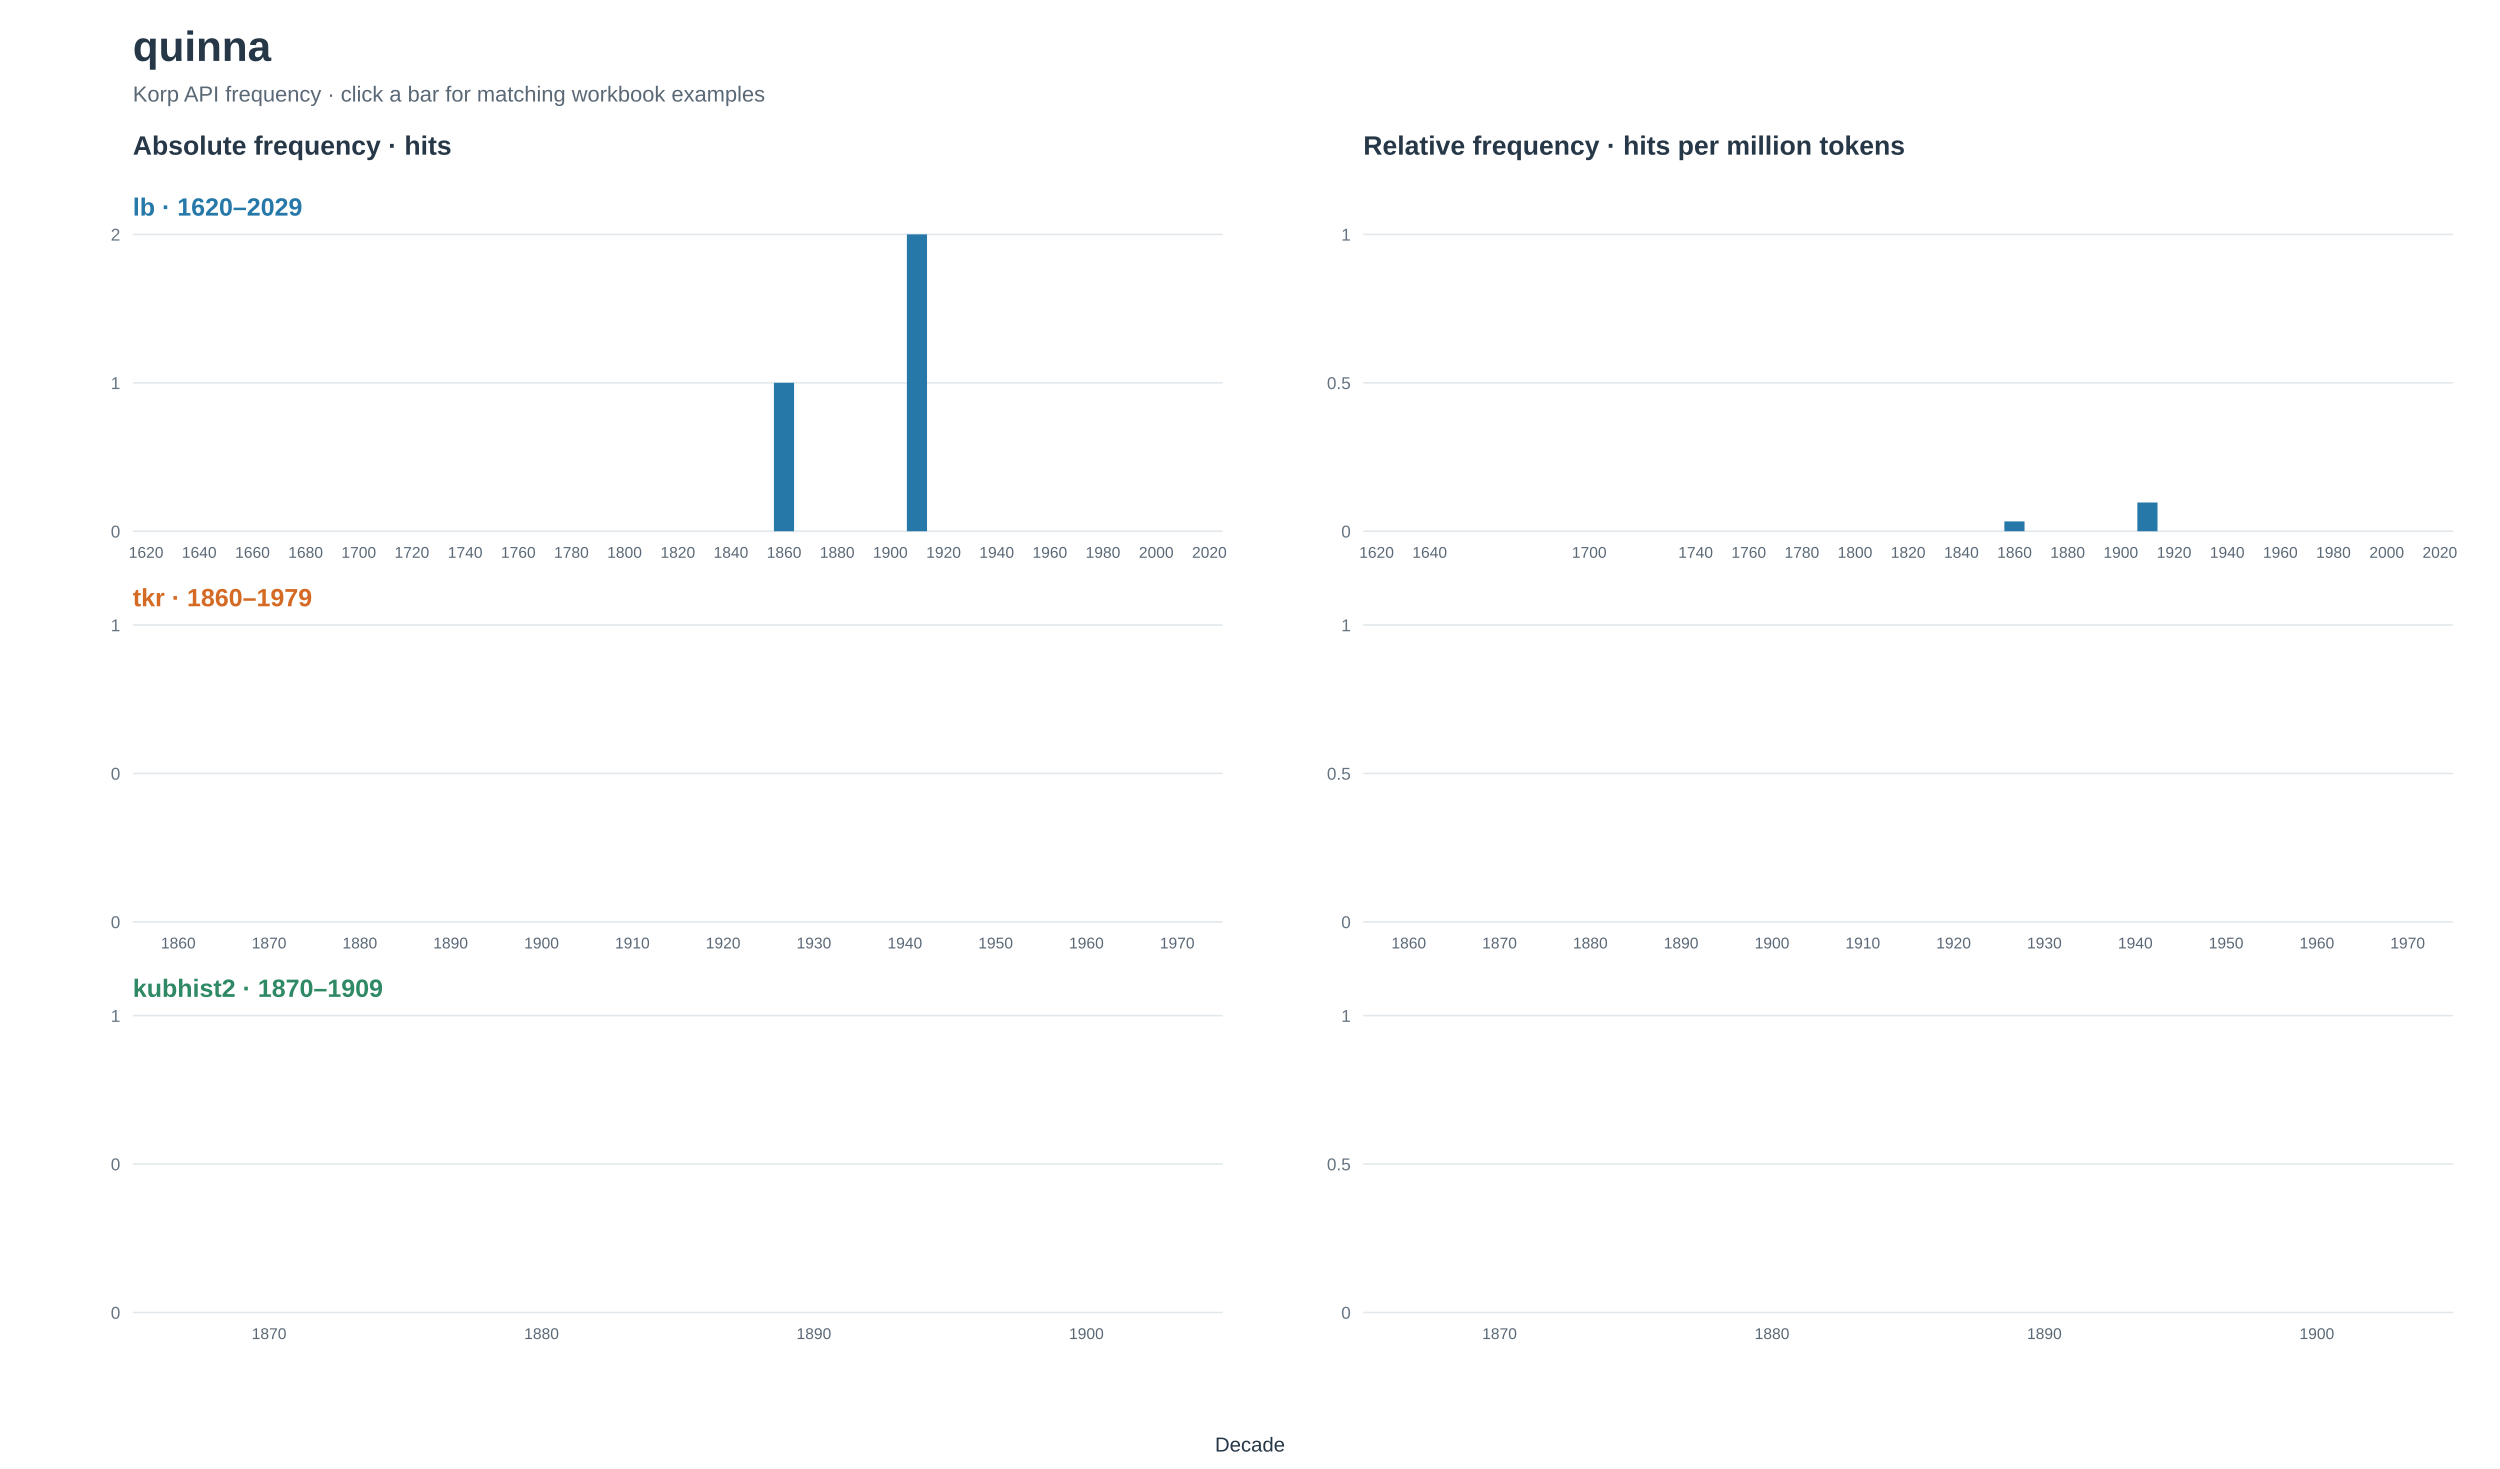
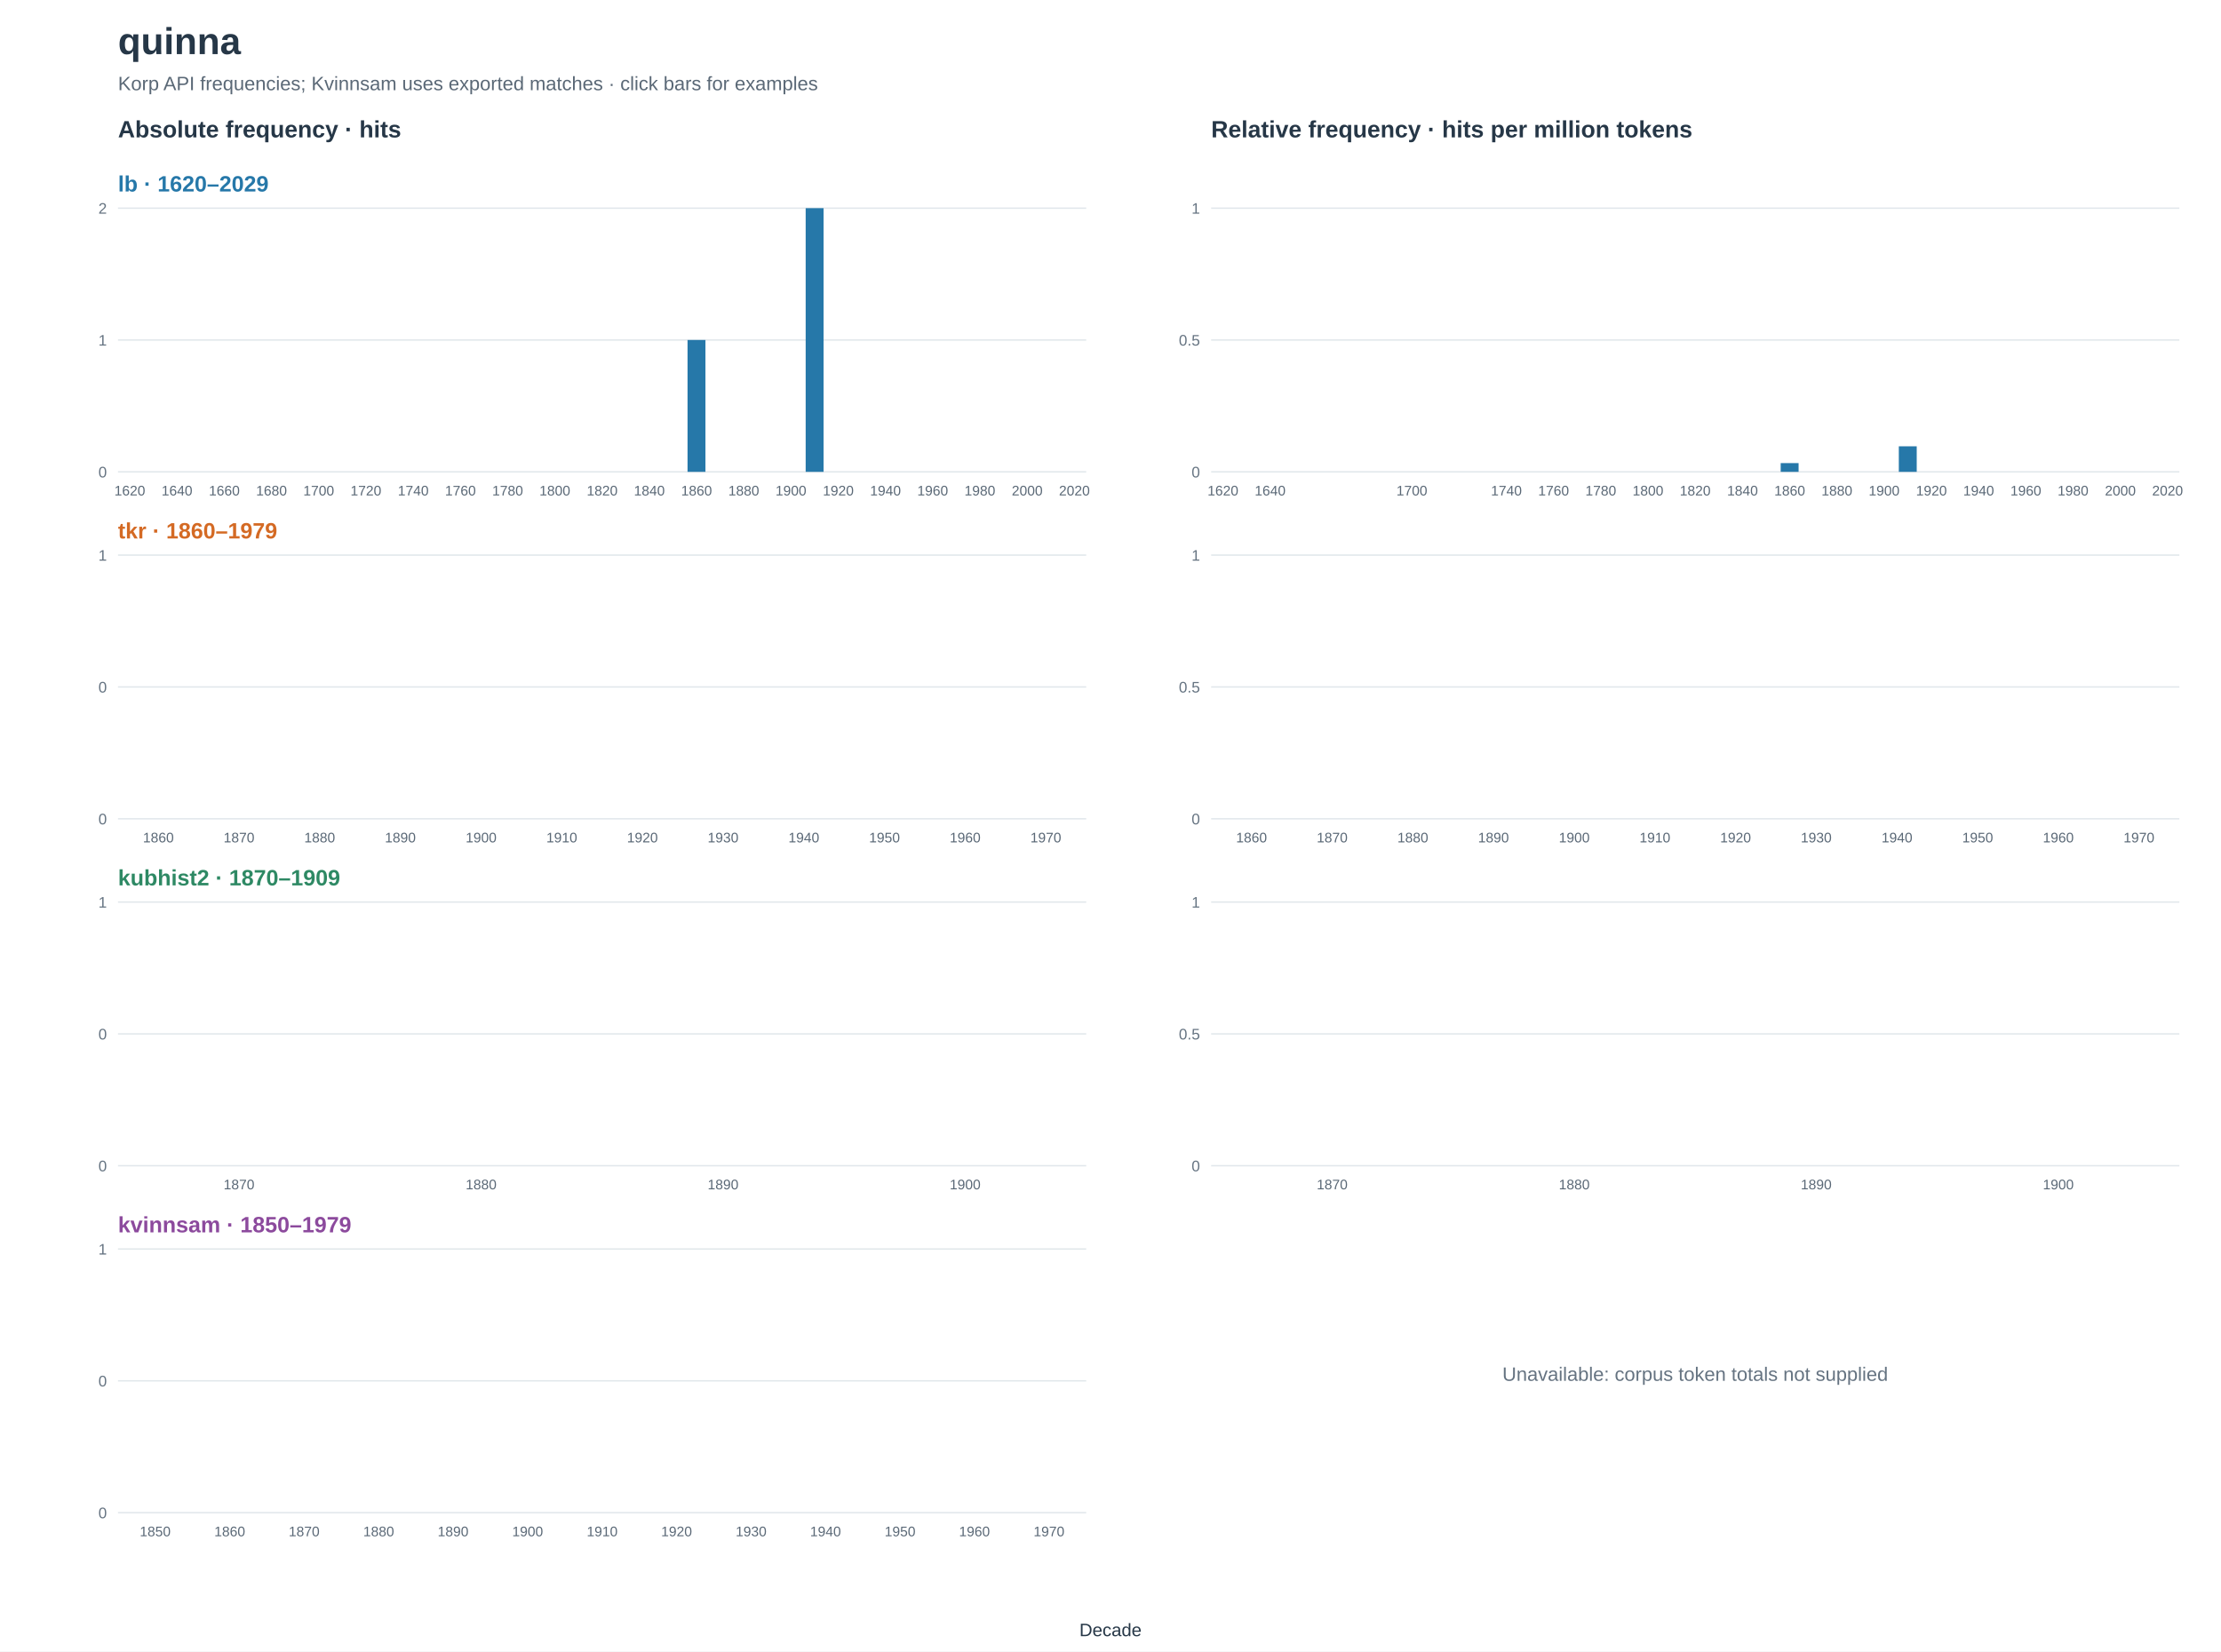
- <svg xmlns="http://www.w3.org/2000/svg" viewBox="0 0 1600 940" role="img" aria-label="quinna frequency by decade and resource">
+ <svg xmlns="http://www.w3.org/2000/svg" viewBox="0 0 1600 1190" role="img" aria-label="quinna frequency by decade and resource">
  <rect width="100%" height="100%" fill="white" />
  <style>text{font-family:Arial,Helvetica,sans-serif}</style>
  <text x="85.0" y="39.0" font-size="27" text-anchor="start" fill="#263747" font-weight="bold">quinna</text>
-   <text x="85.0" y="65.0" font-size="14" text-anchor="start" fill="#5a6876" font-weight="normal">Korp API frequency · click a bar for matching workbook examples</text>
+   <text x="85.0" y="65.0" font-size="14" text-anchor="start" fill="#5a6876" font-weight="normal">Korp API frequencies; Kvinnsam uses exported matches · click bars for examples</text>
  <text x="85.0" y="99.0" font-size="17" text-anchor="start" fill="#263747" font-weight="bold">Absolute frequency · hits</text>
  <text x="872.5" y="99.0" font-size="17" text-anchor="start" fill="#263747" font-weight="bold">Relative frequency · hits per million tokens</text>
  <text x="85.0" y="138.0" font-size="16" text-anchor="start" fill="#2678a9" font-weight="bold">lb · 1620–2029</text>
  <line x1="85.0" y1="340.0" x2="782.5" y2="340.0" stroke="#e1e7eb" />
  <text x="77.0" y="344.0" font-size="11" text-anchor="end" fill="#657381" font-weight="normal">0</text>
  <line x1="85.0" y1="245.0" x2="782.5" y2="245.0" stroke="#e1e7eb" />
  <text x="77.0" y="249.0" font-size="11" text-anchor="end" fill="#657381" font-weight="normal">1</text>
  <line x1="85.0" y1="150.0" x2="782.5" y2="150.0" stroke="#e1e7eb" />
  <text x="77.0" y="154.0" font-size="11" text-anchor="end" fill="#657381" font-weight="normal">2</text>
  <text x="93.5" y="357.0" font-size="10" text-anchor="middle" fill="#5a6876" font-weight="normal">1620</text>
  <text x="127.5" y="357.0" font-size="10" text-anchor="middle" fill="#5a6876" font-weight="normal">1640</text>
  <text x="161.6" y="357.0" font-size="10" text-anchor="middle" fill="#5a6876" font-weight="normal">1660</text>
  <text x="195.6" y="357.0" font-size="10" text-anchor="middle" fill="#5a6876" font-weight="normal">1680</text>
  <text x="229.6" y="357.0" font-size="10" text-anchor="middle" fill="#5a6876" font-weight="normal">1700</text>
  <text x="263.6" y="357.0" font-size="10" text-anchor="middle" fill="#5a6876" font-weight="normal">1720</text>
  <text x="297.7" y="357.0" font-size="10" text-anchor="middle" fill="#5a6876" font-weight="normal">1740</text>
  <text x="331.7" y="357.0" font-size="10" text-anchor="middle" fill="#5a6876" font-weight="normal">1760</text>
  <text x="365.7" y="357.0" font-size="10" text-anchor="middle" fill="#5a6876" font-weight="normal">1780</text>
  <text x="399.7" y="357.0" font-size="10" text-anchor="middle" fill="#5a6876" font-weight="normal">1800</text>
  <text x="433.8" y="357.0" font-size="10" text-anchor="middle" fill="#5a6876" font-weight="normal">1820</text>
  <text x="467.8" y="357.0" font-size="10" text-anchor="middle" fill="#5a6876" font-weight="normal">1840</text>
  <a href="../examples.html?word=quinna&amp;resource=lb&amp;decade=1860" target="_blank" rel="noopener noreferrer">
    <rect x="495.3" y="245.0" width="12.9" height="95.0" fill="#2678a9" style="cursor:pointer" />
  </a>
  <text x="501.8" y="357.0" font-size="10" text-anchor="middle" fill="#5a6876" font-weight="normal">1860</text>
  <text x="535.8" y="357.0" font-size="10" text-anchor="middle" fill="#5a6876" font-weight="normal">1880</text>
  <text x="569.8" y="357.0" font-size="10" text-anchor="middle" fill="#5a6876" font-weight="normal">1900</text>
  <a href="../examples.html?word=quinna&amp;resource=lb&amp;decade=1910" target="_blank" rel="noopener noreferrer">
    <rect x="580.4" y="150.0" width="12.9" height="190.0" fill="#2678a9" style="cursor:pointer" />
  </a>
  <text x="603.9" y="357.0" font-size="10" text-anchor="middle" fill="#5a6876" font-weight="normal">1920</text>
  <text x="637.9" y="357.0" font-size="10" text-anchor="middle" fill="#5a6876" font-weight="normal">1940</text>
  <text x="671.9" y="357.0" font-size="10" text-anchor="middle" fill="#5a6876" font-weight="normal">1960</text>
  <text x="705.9" y="357.0" font-size="10" text-anchor="middle" fill="#5a6876" font-weight="normal">1980</text>
  <text x="740.0" y="357.0" font-size="10" text-anchor="middle" fill="#5a6876" font-weight="normal">2000</text>
  <text x="774.0" y="357.0" font-size="10" text-anchor="middle" fill="#5a6876" font-weight="normal">2020</text>
  <line x1="872.5" y1="340.0" x2="1570.0" y2="340.0" stroke="#e1e7eb" />
  <text x="864.5" y="344.0" font-size="11" text-anchor="end" fill="#657381" font-weight="normal">0</text>
  <line x1="872.5" y1="245.0" x2="1570.0" y2="245.0" stroke="#e1e7eb" />
  <text x="864.5" y="249.0" font-size="11" text-anchor="end" fill="#657381" font-weight="normal">0.5</text>
  <line x1="872.5" y1="150.0" x2="1570.0" y2="150.0" stroke="#e1e7eb" />
  <text x="864.5" y="154.0" font-size="11" text-anchor="end" fill="#657381" font-weight="normal">1</text>
  <text x="881.0" y="357.0" font-size="10" text-anchor="middle" fill="#5a6876" font-weight="normal">1620</text>
  <text x="915.0" y="357.0" font-size="10" text-anchor="middle" fill="#5a6876" font-weight="normal">1640</text>
  <text x="1017.1" y="357.0" font-size="10" text-anchor="middle" fill="#5a6876" font-weight="normal">1700</text>
  <text x="1085.2" y="357.0" font-size="10" text-anchor="middle" fill="#5a6876" font-weight="normal">1740</text>
  <text x="1119.2" y="357.0" font-size="10" text-anchor="middle" fill="#5a6876" font-weight="normal">1760</text>
  <text x="1153.2" y="357.0" font-size="10" text-anchor="middle" fill="#5a6876" font-weight="normal">1780</text>
  <text x="1187.2" y="357.0" font-size="10" text-anchor="middle" fill="#5a6876" font-weight="normal">1800</text>
  <text x="1221.2" y="357.0" font-size="10" text-anchor="middle" fill="#5a6876" font-weight="normal">1820</text>
  <text x="1255.3" y="357.0" font-size="10" text-anchor="middle" fill="#5a6876" font-weight="normal">1840</text>
  <a href="../examples.html?word=quinna&amp;resource=lb&amp;decade=1860" target="_blank" rel="noopener noreferrer">
    <rect x="1282.8" y="333.7" width="12.9" height="6.3" fill="#2678a9" style="cursor:pointer" />
  </a>
  <text x="1289.3" y="357.0" font-size="10" text-anchor="middle" fill="#5a6876" font-weight="normal">1860</text>
  <text x="1323.3" y="357.0" font-size="10" text-anchor="middle" fill="#5a6876" font-weight="normal">1880</text>
  <text x="1357.3" y="357.0" font-size="10" text-anchor="middle" fill="#5a6876" font-weight="normal">1900</text>
  <a href="../examples.html?word=quinna&amp;resource=lb&amp;decade=1910" target="_blank" rel="noopener noreferrer">
    <rect x="1367.9" y="321.6" width="12.9" height="18.4" fill="#2678a9" style="cursor:pointer" />
  </a>
  <text x="1391.4" y="357.0" font-size="10" text-anchor="middle" fill="#5a6876" font-weight="normal">1920</text>
  <text x="1425.4" y="357.0" font-size="10" text-anchor="middle" fill="#5a6876" font-weight="normal">1940</text>
  <text x="1459.4" y="357.0" font-size="10" text-anchor="middle" fill="#5a6876" font-weight="normal">1960</text>
  <text x="1493.4" y="357.0" font-size="10" text-anchor="middle" fill="#5a6876" font-weight="normal">1980</text>
  <text x="1527.5" y="357.0" font-size="10" text-anchor="middle" fill="#5a6876" font-weight="normal">2000</text>
  <text x="1561.5" y="357.0" font-size="10" text-anchor="middle" fill="#5a6876" font-weight="normal">2020</text>
  <text x="85.0" y="388.0" font-size="16" text-anchor="start" fill="#d46a24" font-weight="bold">tkr · 1860–1979</text>
  <line x1="85.0" y1="590.0" x2="782.5" y2="590.0" stroke="#e1e7eb" />
  <text x="77.0" y="594.0" font-size="11" text-anchor="end" fill="#657381" font-weight="normal">0</text>
  <line x1="85.0" y1="495.0" x2="782.5" y2="495.0" stroke="#e1e7eb" />
  <text x="77.0" y="499.0" font-size="11" text-anchor="end" fill="#657381" font-weight="normal">0</text>
  <line x1="85.0" y1="400.0" x2="782.5" y2="400.0" stroke="#e1e7eb" />
  <text x="77.0" y="404.0" font-size="11" text-anchor="end" fill="#657381" font-weight="normal">1</text>
  <text x="114.1" y="607.0" font-size="10" text-anchor="middle" fill="#5a6876" font-weight="normal">1860</text>
  <text x="172.2" y="607.0" font-size="10" text-anchor="middle" fill="#5a6876" font-weight="normal">1870</text>
  <text x="230.3" y="607.0" font-size="10" text-anchor="middle" fill="#5a6876" font-weight="normal">1880</text>
  <text x="288.4" y="607.0" font-size="10" text-anchor="middle" fill="#5a6876" font-weight="normal">1890</text>
  <text x="346.6" y="607.0" font-size="10" text-anchor="middle" fill="#5a6876" font-weight="normal">1900</text>
  <text x="404.7" y="607.0" font-size="10" text-anchor="middle" fill="#5a6876" font-weight="normal">1910</text>
  <text x="462.8" y="607.0" font-size="10" text-anchor="middle" fill="#5a6876" font-weight="normal">1920</text>
  <text x="520.9" y="607.0" font-size="10" text-anchor="middle" fill="#5a6876" font-weight="normal">1930</text>
  <text x="579.1" y="607.0" font-size="10" text-anchor="middle" fill="#5a6876" font-weight="normal">1940</text>
  <text x="637.2" y="607.0" font-size="10" text-anchor="middle" fill="#5a6876" font-weight="normal">1950</text>
  <text x="695.3" y="607.0" font-size="10" text-anchor="middle" fill="#5a6876" font-weight="normal">1960</text>
  <text x="753.4" y="607.0" font-size="10" text-anchor="middle" fill="#5a6876" font-weight="normal">1970</text>
  <line x1="872.5" y1="590.0" x2="1570.0" y2="590.0" stroke="#e1e7eb" />
  <text x="864.5" y="594.0" font-size="11" text-anchor="end" fill="#657381" font-weight="normal">0</text>
  <line x1="872.5" y1="495.0" x2="1570.0" y2="495.0" stroke="#e1e7eb" />
  <text x="864.5" y="499.0" font-size="11" text-anchor="end" fill="#657381" font-weight="normal">0.5</text>
  <line x1="872.5" y1="400.0" x2="1570.0" y2="400.0" stroke="#e1e7eb" />
  <text x="864.5" y="404.0" font-size="11" text-anchor="end" fill="#657381" font-weight="normal">1</text>
  <text x="901.6" y="607.0" font-size="10" text-anchor="middle" fill="#5a6876" font-weight="normal">1860</text>
  <text x="959.7" y="607.0" font-size="10" text-anchor="middle" fill="#5a6876" font-weight="normal">1870</text>
  <text x="1017.8" y="607.0" font-size="10" text-anchor="middle" fill="#5a6876" font-weight="normal">1880</text>
  <text x="1075.9" y="607.0" font-size="10" text-anchor="middle" fill="#5a6876" font-weight="normal">1890</text>
  <text x="1134.1" y="607.0" font-size="10" text-anchor="middle" fill="#5a6876" font-weight="normal">1900</text>
  <text x="1192.2" y="607.0" font-size="10" text-anchor="middle" fill="#5a6876" font-weight="normal">1910</text>
  <text x="1250.3" y="607.0" font-size="10" text-anchor="middle" fill="#5a6876" font-weight="normal">1920</text>
  <text x="1308.4" y="607.0" font-size="10" text-anchor="middle" fill="#5a6876" font-weight="normal">1930</text>
  <text x="1366.6" y="607.0" font-size="10" text-anchor="middle" fill="#5a6876" font-weight="normal">1940</text>
  <text x="1424.7" y="607.0" font-size="10" text-anchor="middle" fill="#5a6876" font-weight="normal">1950</text>
  <text x="1482.8" y="607.0" font-size="10" text-anchor="middle" fill="#5a6876" font-weight="normal">1960</text>
  <text x="1540.9" y="607.0" font-size="10" text-anchor="middle" fill="#5a6876" font-weight="normal">1970</text>
  <text x="85.0" y="638.0" font-size="16" text-anchor="start" fill="#2e8964" font-weight="bold">kubhist2 · 1870–1909</text>
  <line x1="85.0" y1="840.0" x2="782.5" y2="840.0" stroke="#e1e7eb" />
  <text x="77.0" y="844.0" font-size="11" text-anchor="end" fill="#657381" font-weight="normal">0</text>
  <line x1="85.0" y1="745.0" x2="782.5" y2="745.0" stroke="#e1e7eb" />
  <text x="77.0" y="749.0" font-size="11" text-anchor="end" fill="#657381" font-weight="normal">0</text>
  <line x1="85.0" y1="650.0" x2="782.5" y2="650.0" stroke="#e1e7eb" />
  <text x="77.0" y="654.0" font-size="11" text-anchor="end" fill="#657381" font-weight="normal">1</text>
  <text x="172.2" y="857.0" font-size="10" text-anchor="middle" fill="#5a6876" font-weight="normal">1870</text>
  <text x="346.6" y="857.0" font-size="10" text-anchor="middle" fill="#5a6876" font-weight="normal">1880</text>
  <text x="520.9" y="857.0" font-size="10" text-anchor="middle" fill="#5a6876" font-weight="normal">1890</text>
  <text x="695.3" y="857.0" font-size="10" text-anchor="middle" fill="#5a6876" font-weight="normal">1900</text>
  <line x1="872.5" y1="840.0" x2="1570.0" y2="840.0" stroke="#e1e7eb" />
  <text x="864.5" y="844.0" font-size="11" text-anchor="end" fill="#657381" font-weight="normal">0</text>
  <line x1="872.5" y1="745.0" x2="1570.0" y2="745.0" stroke="#e1e7eb" />
  <text x="864.5" y="749.0" font-size="11" text-anchor="end" fill="#657381" font-weight="normal">0.5</text>
  <line x1="872.5" y1="650.0" x2="1570.0" y2="650.0" stroke="#e1e7eb" />
  <text x="864.5" y="654.0" font-size="11" text-anchor="end" fill="#657381" font-weight="normal">1</text>
  <text x="959.7" y="857.0" font-size="10" text-anchor="middle" fill="#5a6876" font-weight="normal">1870</text>
  <text x="1134.1" y="857.0" font-size="10" text-anchor="middle" fill="#5a6876" font-weight="normal">1880</text>
  <text x="1308.4" y="857.0" font-size="10" text-anchor="middle" fill="#5a6876" font-weight="normal">1890</text>
  <text x="1482.8" y="857.0" font-size="10" text-anchor="middle" fill="#5a6876" font-weight="normal">1900</text>
-   <text x="800.0" y="929.0" font-size="13" text-anchor="middle" fill="#263747" font-weight="normal">Decade</text>
+   <text x="85.0" y="888.0" font-size="16" text-anchor="start" fill="#8c4a9d" font-weight="bold">kvinnsam · 1850–1979</text>
+   <line x1="85.0" y1="1090.0" x2="782.5" y2="1090.0" stroke="#e1e7eb" />
+   <text x="77.0" y="1094.0" font-size="11" text-anchor="end" fill="#657381" font-weight="normal">0</text>
+   <line x1="85.0" y1="995.0" x2="782.5" y2="995.0" stroke="#e1e7eb" />
+   <text x="77.0" y="999.0" font-size="11" text-anchor="end" fill="#657381" font-weight="normal">0</text>
+   <line x1="85.0" y1="900.0" x2="782.5" y2="900.0" stroke="#e1e7eb" />
+   <text x="77.0" y="904.0" font-size="11" text-anchor="end" fill="#657381" font-weight="normal">1</text>
+   <text x="111.8" y="1107.0" font-size="10" text-anchor="middle" fill="#5a6876" font-weight="normal">1850</text>
+   <text x="165.5" y="1107.0" font-size="10" text-anchor="middle" fill="#5a6876" font-weight="normal">1860</text>
+   <text x="219.1" y="1107.0" font-size="10" text-anchor="middle" fill="#5a6876" font-weight="normal">1870</text>
+   <text x="272.8" y="1107.0" font-size="10" text-anchor="middle" fill="#5a6876" font-weight="normal">1880</text>
+   <text x="326.4" y="1107.0" font-size="10" text-anchor="middle" fill="#5a6876" font-weight="normal">1890</text>
+   <text x="380.1" y="1107.0" font-size="10" text-anchor="middle" fill="#5a6876" font-weight="normal">1900</text>
+   <text x="433.8" y="1107.0" font-size="10" text-anchor="middle" fill="#5a6876" font-weight="normal">1910</text>
+   <text x="487.4" y="1107.0" font-size="10" text-anchor="middle" fill="#5a6876" font-weight="normal">1920</text>
+   <text x="541.1" y="1107.0" font-size="10" text-anchor="middle" fill="#5a6876" font-weight="normal">1930</text>
+   <text x="594.7" y="1107.0" font-size="10" text-anchor="middle" fill="#5a6876" font-weight="normal">1940</text>
+   <text x="648.4" y="1107.0" font-size="10" text-anchor="middle" fill="#5a6876" font-weight="normal">1950</text>
+   <text x="702.0" y="1107.0" font-size="10" text-anchor="middle" fill="#5a6876" font-weight="normal">1960</text>
+   <text x="755.7" y="1107.0" font-size="10" text-anchor="middle" fill="#5a6876" font-weight="normal">1970</text>
+   <text x="1221.2" y="995.0" font-size="14" text-anchor="middle" fill="#657381" font-weight="normal">Unavailable: corpus token totals not supplied</text>
+   <text x="800.0" y="1179.0" font-size="13" text-anchor="middle" fill="#263747" font-weight="normal">Decade</text>
</svg>
